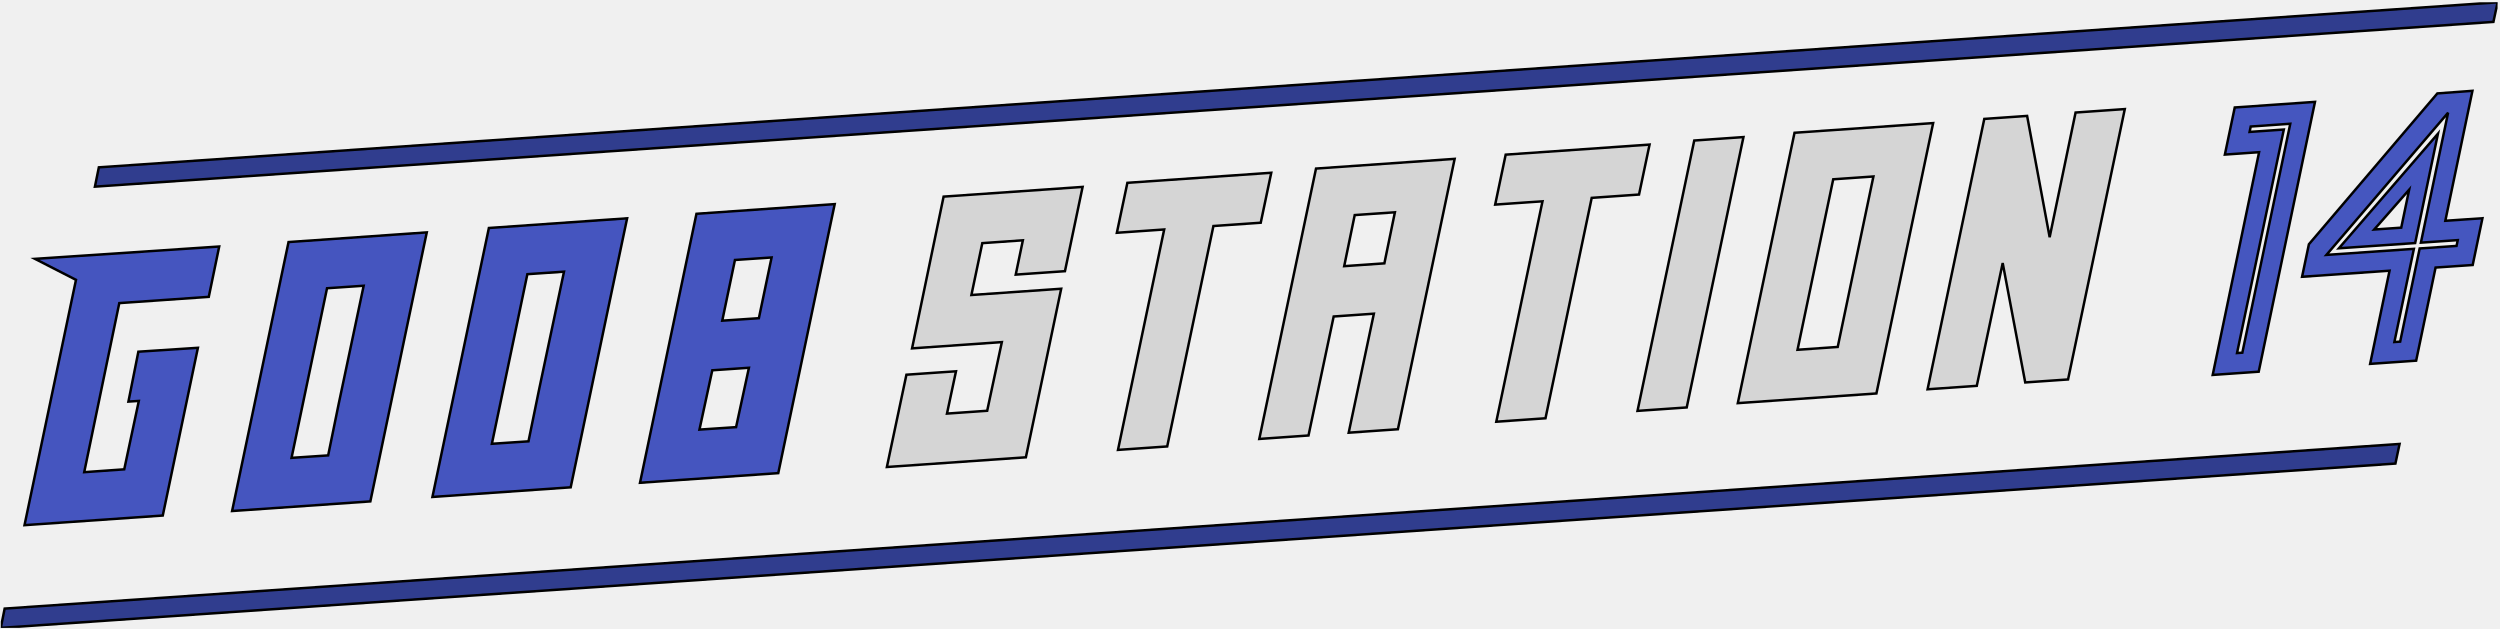
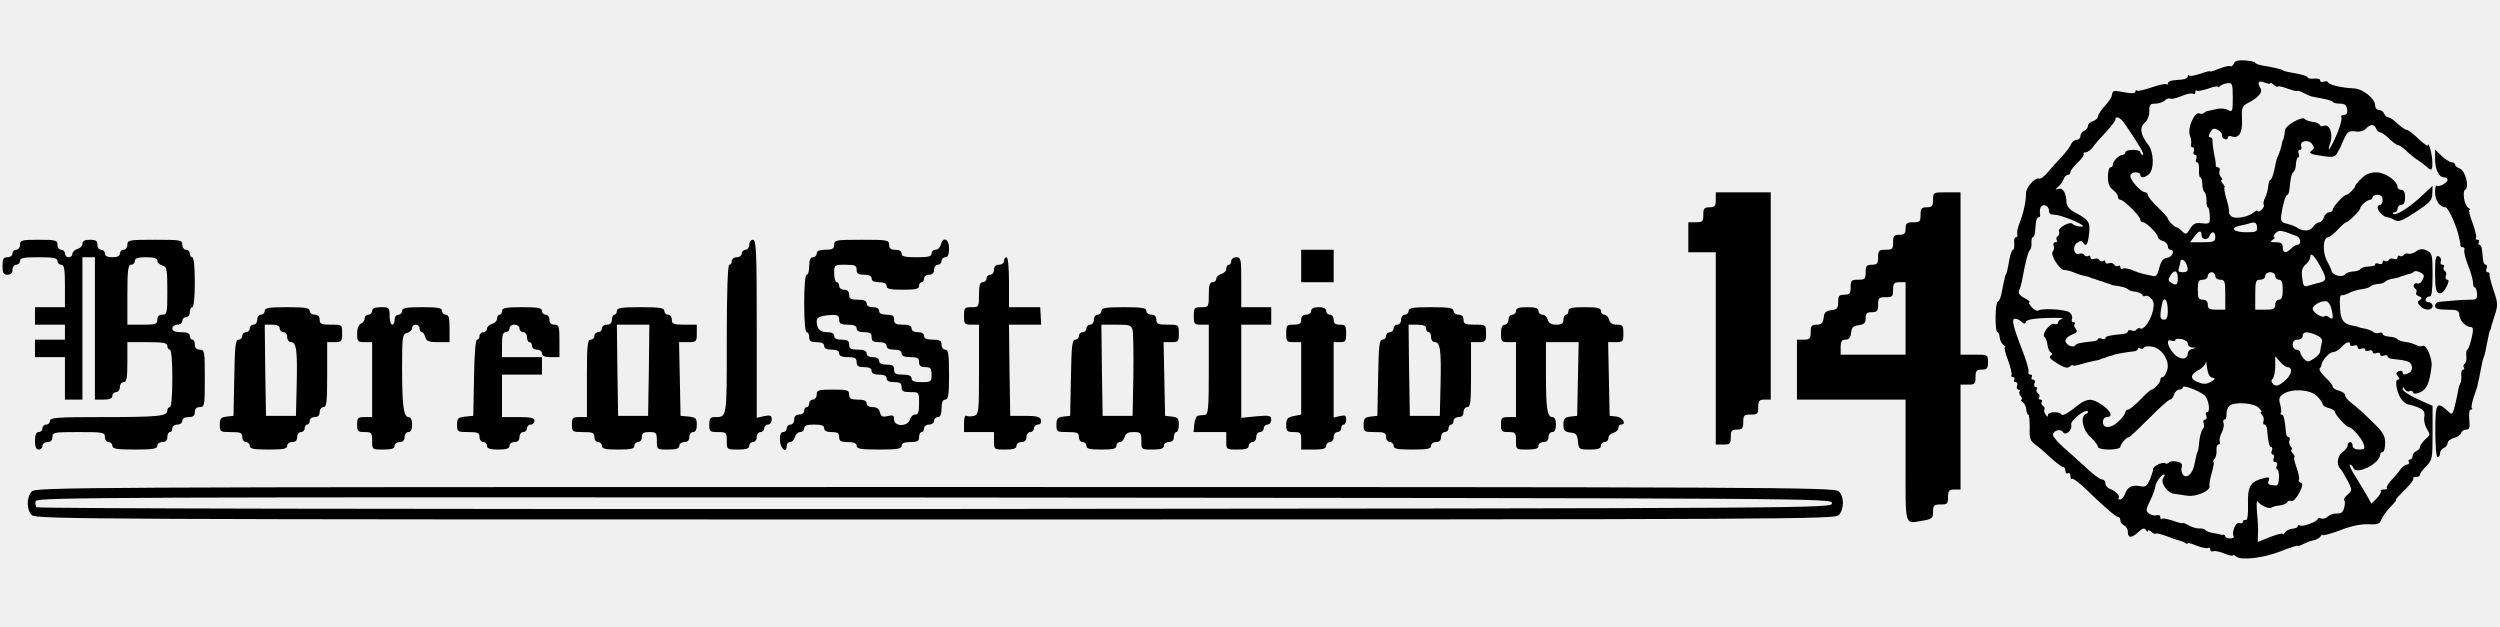
- <svg xmlns="http://www.w3.org/2000/svg" width="1002" height="252" viewBox="0 0 1002 252" fill="none" version="1.1" id="svg16">
-   <g clip-path="url(#clip0_235_486)" id="g16">
-     <path d="M39.62 67.065L38.043 74.808L999.361 8.779L1001.03 0.92L39.62 67.065Z" fill="#4556BF" id="path1" style="stroke:#000000;stroke-opacity:1;fill:#303d8e;fill-opacity:1" />
-     <path d="M0.314 251.65L960.082 185.794L961.748 177.937L1.867 243.921L0.314 251.65Z" fill="#4556BF" id="path2" style="stroke:#000000;stroke-opacity:1;fill:#303d8e;fill-opacity:1" />
-     <path d="M30.456 112.169L9.823 210.487L65.24 206.625L79.321 139.399L55.454 140.962L51.473 160.957L55.641 160.686L49.795 188.109L33.751 189.247L47.809 121.487L65.742 120.233L83.675 118.979L87.858 98.802L14.006 103.748L30.456 112.169Z" fill="white" id="path3" style="fill:#4555bf;fill-opacity:1;stroke:#000000;stroke-opacity:1" />
-     <path fill-rule="evenodd" clip-rule="evenodd" d="M93.02 204.821L113.653 106.504L115.648 97.017L171.055 93.137L162.518 133.734L148.438 200.96L93.02 204.821ZM116.849 183.509L131.524 182.525L135.724 161.981L145.758 114.525L131.072 115.531L116.849 183.509Z" fill="white" id="path4" style="stroke:#000000;stroke-opacity:1;fill:#4555bf;fill-opacity:1" />
-     <path fill-rule="evenodd" clip-rule="evenodd" d="M173.315 199.182L193.948 100.864L195.943 91.377L251.351 87.497L242.813 128.094L228.733 195.32L173.315 199.182ZM197.145 177.87L211.819 176.885L216.019 156.341L226.053 108.886L211.367 109.891L197.145 177.87Z" fill="white" id="path5" style="stroke:#000000;stroke-opacity:1;fill:#4555bf;fill-opacity:1" />
-     <path fill-rule="evenodd" clip-rule="evenodd" d="M334.548 81.808L279.14 85.688L256.513 193.493L311.93 189.631L334.548 81.808ZM295.017 171.197L280.342 172.181L285.486 148.409L300.171 147.402L295.017 171.197ZM294.566 104.202L309.252 103.197L304.158 127.534L289.48 128.525L294.566 104.202Z" fill="white" id="path6" style="stroke:#000000;stroke-opacity:1;fill:#4555bf;fill-opacity:1" />
-     <path d="m 425.325,115.725 -35.985,2.514 4.366,-20.788 16.259,-1.138 -2.859,13.754 19.725,-1.376 7.075,-33.778 -55.711,3.891 -12.644,60.827 35.986,-2.515 -5.875,27.521 -16.112,1.129 3.616,-16.966 -19.875,1.386 -7.831,36.993 55.711,-3.89 z" fill="#d5d5d5" id="path7" style="stroke:#000000;stroke-opacity:1" />
-     <path d="m 447.636,93.299 18.971,-1.324 -18.519,88.344 19.725,-1.384 18.521,-88.343 18.97,-1.324 4.216,-20.027 -57.667,4.034 z" fill="#d5d5d5" id="path8" style="stroke:#000000;stroke-opacity:1" />
-     <path d="m 538.753,106.678 4.215,-20.474 16.111,-1.128 -4.218,20.476 z m 21.528,65.363 22.74,-108.368 -55.562,3.889 -22.736,108.368 19.725,-1.384 10.087,-47.694 16.111,-1.128 -10.088,47.696 z" fill="#d5d5d5" id="path9" style="stroke:#000000;stroke-opacity:1" />
-     <path d="m 619.434,167.647 18.521,-88.344 18.971,-1.332 4.218,-20.022 -57.667,4.034 -4.216,20.021 18.97,-1.324 -18.519,88.344 z" fill="#d5d5d5" id="path10" style="stroke:#000000;stroke-opacity:1" />
-     <path d="m 656.315,164.682 19.724,-1.376 22.736,-108.367 -19.724,1.383 z" fill="#d5d5d5" id="path11" style="stroke:#000000;stroke-opacity:1" />
-     <path d="m 734.755,71.861 16.111,-1.128 -14.307,68.323 -16.109,1.129 z m -38.245,89.72 55.558,-3.881 22.736,-108.367 -55.56,3.88 z" fill="#d5d5d5" id="path12" style="stroke:#000000;stroke-opacity:1" />
-     <path d="m 792.293,154.647 10.386,-49.224 9.034,47.863 17.165,-1.201 22.739,-108.367 -19.724,1.384 -10.392,49.972 -9.033,-48.616 -17.165,1.2 -22.731,108.368 z" fill="#d5d5d5" id="path13" style="stroke:#000000;stroke-opacity:1" />
-     <path d="M901.631 52.876L902.089 50.71L917.942 49.6L898.735 141.359L896.601 141.508L915.353 51.917L901.631 52.876ZM905.29 148.979L927.851 40.828L895.688 43.077L891.726 61.956L905.446 60.996L886.849 150.273L905.29 148.979Z" fill="#4556BF" id="path14" style="stroke:#000000;stroke-opacity:1" />
-     <path d="M981.197 45.167L970.294 97.253L985.064 96.24L984.581 98.565L969.807 99.579L961.991 136.923L959.666 137.083L967.488 99.739L932.427 102.166L981.197 45.167ZM922.67 110.929L957.731 108.501L949.948 145.845L968.392 144.555L976.177 107.233L991.056 106.212L994.962 87.467L980.086 88.488L990.95 36.404L976.892 37.439L925.403 97.901L922.67 110.929Z" fill="#4556BF" id="path15" style="stroke:#000000;stroke-opacity:1" />
-     <path d="M977.128 53.585L937.431 99.514L967.993 97.416L977.128 53.585ZM965.589 76.025L962.417 91.246L951.58 91.99L965.589 76.025Z" fill="#4556BF" id="path16" style="stroke:#000000;stroke-opacity:1" />
+ <svg xmlns="http://www.w3.org/2000/svg" version="1.0" width="1001pt" height="251pt" viewBox="0 0 1001 251" preserveAspectRatio="xMidYMid meet">
+   <g transform="translate(0,251) scale(0.1,-0.1)" fill="#000000" stroke="none">
+     <path d="M8944 2255 c-3 -8 -10 -13 -14 -10 -4 3 -24 -2 -44 -10 -20 -8 -36 -13 -36 -11 0 3 -18 -1 -39 -9 -22 -7 -42 -11 -45 -8 -3 4 -6 2 -6 -3 0 -5 -9 -11 -20 -12 -11 -1 -29 -3 -40 -4 -11 -1 -20 -7 -20 -12 0 -5 -3 -7 -6 -3 -3 3 -30 -3 -59 -13 -29 -10 -56 -16 -59 -13 -3 4 -6 2 -6 -4 0 -7 -15 -8 -42 -3 -47 9 -49 9 -52 -12 -1 -8 -14 -27 -29 -43 -15 -17 -27 -35 -27 -42 0 -6 -9 -15 -20 -18 -11 -3 -20 -12 -20 -20 0 -7 -7 -15 -15 -19 -8 -3 -15 -12 -15 -21 0 -8 -7 -15 -15 -15 -9 0 -19 -8 -22 -17 -4 -10 -21 -32 -37 -50 -17 -17 -42 -45 -56 -62 -14 -17 -30 -29 -36 -26 -17 5 -53 -37 -52 -60 1 -29 -11 -82 -26 -119 -7 -17 -11 -37 -9 -43 3 -7 0 -13 -5 -13 -6 0 -9 -11 -7 -25 1 -14 -1 -25 -5 -25 -4 0 -11 -19 -15 -42 -8 -45 -11 -56 -15 -60 -2 -4 -6 -22 -15 -68 -3 -19 -10 -36 -16 -38 -11 -4 -12 -122 -1 -122 4 0 8 -10 9 -22 1 -11 8 -25 15 -29 7 -5 10 -9 6 -9 -5 0 1 -23 12 -52 10 -28 17 -55 14 -60 -3 -4 0 -8 6 -8 6 0 8 -4 5 -10 -3 -5 -1 -10 5 -10 7 0 10 -7 6 -15 -3 -8 0 -15 6 -15 6 0 8 -3 5 -7 -4 -3 -2 -12 4 -20 6 -7 8 -13 3 -13 -5 0 -3 -4 4 -9 7 -4 14 -18 15 -29 1 -12 4 -22 8 -22 4 0 6 -23 6 -51 -2 -43 2 -54 21 -68 13 -9 41 -33 63 -54 22 -20 45 -37 50 -37 5 0 9 -7 9 -16 0 -8 5 -12 10 -9 6 3 10 -2 10 -11 0 -10 3 -15 6 -11 3 3 26 -13 50 -36 82 -79 126 -117 135 -117 5 0 9 -6 9 -14 0 -8 7 -16 15 -20 8 -3 15 -15 15 -26 0 -25 15 -26 42 0 17 15 24 17 30 8 4 -7 8 -9 8 -4 0 5 7 3 15 -4 8 -7 15 -10 15 -7 0 4 19 -1 43 -9 23 -9 47 -17 52 -18 6 -1 16 -5 23 -9 6 -5 12 -6 12 -2 0 3 16 -2 36 -10 20 -8 40 -12 45 -9 5 3 9 0 9 -6 0 -7 6 -10 13 -7 6 2 27 -2 45 -10 17 -7 32 -10 32 -7 0 4 6 2 13 -4 20 -17 108 -7 180 21 37 15 67 24 67 22 0 -3 10 0 23 7 12 6 31 13 42 15 10 2 23 9 27 16 4 6 8 9 8 5 0 -4 30 4 68 18 42 17 84 26 114 25 38 -2 47 2 52 17 4 11 20 34 36 51 17 17 28 31 24 31 -3 0 13 17 35 39 22 21 37 41 34 45 -4 3 1 6 10 6 10 0 17 4 17 10 0 5 11 20 25 34 24 24 25 31 25 133 l0 108 -60 27 c-33 15 -60 33 -60 40 0 10 3 9 9 -1 5 -7 13 -11 19 -7 6 3 12 1 14 -5 2 -7 11 -7 30 1 25 12 36 37 44 103 4 32 -22 91 -36 82 -5 -3 -18 -2 -27 4 -10 5 -29 11 -43 12 -14 2 -28 7 -31 11 -3 5 -17 9 -32 10 -15 1 -27 6 -27 11 0 5 -6 7 -14 4 -7 -3 -18 -1 -22 3 -5 5 -21 11 -34 14 -14 2 -25 5 -25 6 0 1 -11 4 -25 6 -35 6 -48 23 -50 64 -3 49 -1 60 8 58 4 -1 16 3 28 9 11 6 33 13 50 15 16 2 32 7 35 11 3 4 17 9 30 10 13 0 26 5 29 9 3 4 17 10 30 12 14 2 26 5 28 7 1 1 7 3 12 4 6 1 12 4 15 5 3 1 9 3 14 4 5 0 13 4 16 8 4 4 16 3 26 -3 16 -8 17 -14 9 -30 -6 -11 -15 -17 -20 -14 -5 3 -11 1 -14 -4 -4 -5 -2 -12 4 -16 6 -4 8 -11 5 -16 -4 -5 1 -12 10 -15 13 -5 14 -9 4 -15 -10 -6 -10 -11 0 -23 17 -20 51 -21 51 -1 0 8 -7 15 -16 15 -9 0 -14 6 -11 13 2 6 10 11 16 10 7 -2 11 25 11 85 0 83 -2 89 -23 99 -17 8 -28 7 -42 -3 -11 -8 -25 -12 -32 -10 -7 3 -15 1 -18 -5 -4 -5 -11 -7 -16 -4 -5 4 -9 1 -9 -5 0 -7 -7 -10 -15 -7 -8 4 -17 2 -20 -4 -4 -5 -11 -7 -16 -4 -5 4 -9 1 -9 -5 0 -7 -7 -10 -15 -6 -8 3 -15 2 -15 -3 0 -5 -12 -8 -26 -8 -15 0 -29 -5 -33 -10 -3 -5 -17 -10 -30 -10 -13 -1 -27 -6 -30 -10 -12 -17 -55 -5 -56 15 -1 4 -9 22 -19 40 -18 35 -14 92 6 92 5 0 23 14 38 30 15 17 31 30 34 30 9 0 56 47 56 55 0 10 28 35 39 35 6 0 11 5 11 10 0 6 9 10 20 10 13 0 20 -7 20 -20 0 -11 -4 -20 -10 -20 -5 0 -10 -5 -10 -11 0 -14 25 -39 39 -39 6 0 19 -5 29 -11 15 -9 30 -4 84 32 58 38 67 48 67 75 l1 30 -47 -44 c-50 -46 -101 -77 -111 -68 -3 3 0 6 6 6 7 0 12 7 12 15 0 8 7 15 15 15 10 0 15 10 15 30 0 20 -5 30 -15 30 -8 0 -15 5 -15 10 0 25 -50 60 -85 60 -25 0 -44 -8 -60 -25 -14 -13 -25 -27 -25 -30 0 -8 -27 -35 -35 -35 -10 0 -55 -48 -55 -60 0 -5 -6 -10 -14 -10 -8 0 -18 -9 -21 -20 -3 -11 -12 -20 -18 -20 -7 0 -19 -8 -26 -19 -13 -18 -42 -18 -66 -1 -5 4 -22 10 -37 14 -23 5 -27 11 -24 34 6 42 17 82 25 82 3 0 7 10 8 23 5 48 8 62 16 68 5 4 10 18 10 33 1 14 5 26 9 26 4 0 5 7 2 15 -4 8 -1 15 5 15 6 0 8 6 5 14 -8 21 28 30 43 10 10 -14 10 -19 1 -25 -18 -12 -8 -17 44 -24 42 -6 48 -4 59 17 7 13 14 25 14 28 1 3 7 17 14 31 11 22 19 26 41 23 17 -3 34 1 43 11 20 19 33 19 41 0 3 -8 10 -15 16 -15 6 0 22 -11 36 -25 14 -14 29 -25 34 -25 5 0 20 -10 33 -22 13 -13 34 -30 46 -38 13 -8 29 -21 37 -27 20 -20 24 -16 23 20 0 28 -16 84 -18 65 -1 -5 -18 8 -38 27 -20 19 -41 35 -46 35 -7 0 -20 9 -52 38 -7 6 -18 12 -23 12 -6 0 -12 7 -16 15 -3 8 -12 15 -21 15 -8 0 -15 8 -15 18 0 27 -50 67 -85 68 -46 2 -100 14 -103 24 -2 5 -10 6 -18 3 -8 -3 -14 -1 -14 5 0 6 -11 9 -25 7 -14 -1 -25 1 -25 5 0 4 -19 11 -42 15 -45 8 -56 11 -60 15 -5 3 -42 12 -75 17 -18 3 -33 8 -33 12 0 3 -18 7 -40 9 -29 2 -42 -2 -46 -13z m146 -79 c0 4 7 1 15 -6 8 -7 15 -10 15 -7 0 4 18 0 40 -8 22 -8 40 -12 40 -9 0 2 10 -1 23 -8 12 -6 27 -13 32 -14 6 -1 26 -5 45 -9 19 -3 37 -9 40 -13 3 -4 16 -7 30 -7 18 0 26 -6 28 -23 2 -15 -2 -22 -13 -22 -9 0 -13 -4 -10 -10 3 -5 -4 -33 -16 -62 -25 -60 -45 -89 -29 -41 13 36 -2 78 -25 69 -8 -3 -15 -1 -17 4 -2 5 -14 11 -28 12 -14 2 -28 7 -31 11 -10 14 -79 -25 -80 -45 -2 -19 -5 -36 -9 -40 -1 -2 -3 -11 -5 -21 -2 -10 -7 -26 -11 -35 -10 -22 -9 -21 -18 -64 -5 -21 -11 -38 -15 -38 -4 0 -8 -11 -9 -26 -1 -14 -7 -34 -12 -45 -6 -11 -9 -23 -6 -28 3 -5 -1 -14 -9 -21 -8 -7 -15 -9 -15 -5 0 4 -7 2 -15 -5 -24 -20 -79 -29 -92 -15 -7 7 -10 15 -8 17 2 2 -2 25 -10 51 -8 26 -11 47 -8 47 3 0 0 7 -7 15 -7 8 -9 15 -4 15 4 0 3 5 -3 11 -6 6 -9 18 -6 25 3 8 0 14 -6 14 -6 0 -10 3 -9 8 1 4 -2 25 -7 47 -4 22 -7 46 -6 53 1 6 -3 12 -9 12 -8 0 -8 6 0 20 9 16 15 18 30 10 11 -6 19 -16 17 -22 -1 -6 4 -13 11 -15 6 -3 12 0 12 6 0 6 7 8 15 5 29 -11 45 15 42 69 -2 48 0 52 28 67 36 18 55 41 47 55 -15 24 -10 34 14 25 13 -5 24 -7 24 -4z m-150 -57 c0 -56 -1 -59 -20 -49 -11 6 -32 7 -47 3 -16 -4 -31 -7 -35 -8 -3 0 -9 -3 -13 -7 -4 -4 -12 -5 -19 -2 -19 7 -48 -58 -38 -87 5 -13 7 -30 5 -36 -3 -7 0 -13 6 -13 6 0 8 -7 5 -15 -4 -8 -1 -15 5 -15 6 0 8 -7 5 -15 -4 -8 -2 -15 3 -15 6 0 9 -13 8 -30 -1 -16 1 -30 5 -30 4 0 8 -12 8 -26 0 -15 4 -29 9 -33 4 -3 8 -18 8 -33 -1 -16 2 -28 5 -28 4 0 7 -15 8 -34 1 -32 0 -33 -31 -30 -26 3 -35 -1 -48 -22 -14 -24 -17 -24 -32 -10 -8 9 -18 16 -22 16 -8 0 -35 27 -35 35 0 4 -18 24 -40 45 -22 21 -40 43 -40 49 0 6 -5 11 -10 11 -17 0 -60 47 -60 65 0 8 9 15 20 15 11 0 20 -4 20 -10 0 -15 19 -12 36 4 20 21 18 89 -5 117 -31 40 -35 68 -14 87 12 10 19 29 19 47 -1 25 3 30 24 30 14 0 31 6 38 13 8 7 17 10 22 7 4 -3 24 2 44 10 20 9 41 13 46 10 6 -4 10 -1 10 6 0 7 3 10 6 6 3 -3 23 1 45 8 21 8 39 11 39 8 0 -4 4 -3 10 3 5 5 19 10 30 11 18 2 20 -4 20 -58z m-435 -101 c57 -83 84 -128 75 -128 -5 0 -10 5 -10 10 0 6 -13 10 -30 10 -16 0 -30 -4 -30 -10 0 -5 -5 -10 -11 -10 -14 0 -39 -25 -39 -39 0 -6 -4 -11 -10 -11 -5 0 -10 -17 -10 -38 0 -26 6 -42 20 -52 11 -8 20 -20 20 -27 0 -7 5 -13 10 -13 14 0 80 -66 80 -80 0 -5 5 -10 10 -10 14 0 60 -46 60 -59 0 -5 9 -13 20 -16 11 -3 20 -13 20 -21 0 -8 5 -14 10 -14 20 0 9 -29 -12 -32 -17 -2 -25 -13 -32 -40 -8 -32 -13 -37 -31 -32 -12 3 -28 6 -36 8 -8 2 -27 8 -42 15 -16 6 -33 9 -38 5 -5 -3 -9 0 -9 6 0 6 -4 9 -9 5 -5 -3 -13 0 -16 6 -4 5 -13 8 -21 5 -8 -3 -14 -1 -14 5 0 6 -4 8 -9 4 -5 -3 -12 -1 -16 4 -3 6 -12 8 -20 4 -8 -3 -15 0 -15 7 0 6 -4 9 -9 5 -5 -3 -12 -1 -16 4 -3 6 -12 8 -19 5 -22 -8 -30 29 -10 43 14 10 19 10 25 1 12 -19 20 -5 24 40 4 44 -2 52 -58 82 -22 12 -32 25 -33 41 -1 37 -14 58 -32 53 -15 -5 -15 -4 -1 8 8 7 18 21 22 31 3 9 11 17 17 17 5 0 10 5 10 11 0 6 13 23 30 39 16 15 26 30 23 34 -3 3 0 6 8 6 8 0 21 10 29 21 8 12 32 39 53 61 20 22 37 44 37 49 0 17 19 9 35 -13z m-301 -351 c-1 -12 6 -17 24 -17 22 0 112 -36 112 -45 0 -6 -35 0 -41 8 -9 13 -60 -15 -55 -29 3 -8 1 -16 -5 -19 -5 -4 -7 -11 -4 -16 4 -5 1 -9 -5 -9 -7 0 -10 -6 -7 -14 3 -7 1 -18 -4 -23 -11 -11 26 -73 46 -74 18 -2 25 -4 47 -13 9 -4 25 -9 35 -11 10 -2 19 -4 21 -5 1 -2 7 -4 12 -5 6 -1 12 -4 15 -5 3 -1 10 -4 15 -5 6 -1 12 -4 15 -5 3 -1 10 -4 15 -5 6 -1 11 -3 13 -5 1 -1 15 -4 32 -6 16 -3 32 -8 35 -12 3 -4 16 -9 30 -10 14 -2 27 -8 28 -13 2 -5 7 -7 12 -4 5 3 15 -1 23 -10 11 -11 13 -24 7 -50 -9 -39 -37 -78 -51 -70 -4 3 -10 1 -14 -4 -3 -6 -12 -8 -20 -4 -8 3 -15 1 -15 -4 0 -5 -8 -9 -17 -10 -56 -5 -73 -9 -73 -17 0 -4 -7 -6 -15 -2 -8 3 -15 2 -15 -2 0 -4 -10 -8 -23 -9 -48 -5 -62 -8 -68 -16 -9 -12 -39 3 -39 19 0 8 12 19 26 24 20 8 24 13 15 24 -6 7 -8 16 -4 19 3 4 1 7 -5 7 -6 0 -9 6 -6 13 3 8 -1 19 -9 26 -15 12 -108 18 -125 8 -5 -4 -17 2 -27 13 -10 11 -14 20 -9 20 5 1 -4 8 -19 16 -21 11 -27 20 -22 32 4 9 9 26 11 37 13 74 25 120 32 124 4 4 7 16 6 29 -1 12 2 22 5 22 4 0 8 9 9 20 1 11 3 29 4 40 1 11 6 20 10 20 4 0 7 3 7 8 -5 27 3 43 19 40 9 -2 16 -11 16 -21z m833 -67 c2 -17 -4 -20 -42 -20 -51 0 -69 17 -28 26 15 3 33 7 38 9 23 8 31 4 32 -15z m-222 -32 c0 -18 25 -21 31 -4 9 23 24 20 24 -4 0 -17 -7 -20 -50 -20 l-51 0 18 24 c18 24 28 25 28 4z m348 9 c9 -4 24 -9 32 -12 17 -5 21 -35 4 -35 -6 0 -17 -7 -25 -15 -21 -21 -34 -19 -34 5 0 15 -7 20 -27 20 -22 0 -25 2 -13 10 8 5 11 10 6 10 -5 0 -3 6 3 14 12 14 21 15 54 3z m129 -136 c27 -51 26 -57 -18 -66 -6 -2 -21 -6 -32 -9 -17 -6 -20 -1 -24 31 -4 28 0 42 14 54 10 9 18 21 18 28 0 24 16 9 42 -38z m-538 13 c10 -26 7 -34 -15 -34 -15 0 -19 4 -15 16 3 9 6 20 6 25 0 15 17 10 24 -7z m-34 -60 c0 -25 -7 -29 -28 -15 -11 7 -12 12 -1 29 16 25 29 19 29 -14z m150 11 c0 -8 9 -15 20 -15 18 0 20 -7 20 -60 l0 -60 -35 0 c-28 0 -35 4 -35 20 0 13 -7 20 -20 20 -17 0 -20 7 -20 40 0 33 3 40 20 40 11 0 20 7 20 15 0 8 7 15 15 15 8 0 15 -7 15 -15z m240 0 c0 -8 7 -15 15 -15 11 0 15 -11 15 -40 0 -29 -4 -40 -15 -40 -8 0 -15 -9 -15 -20 0 -17 -7 -20 -40 -20 l-40 0 0 60 c0 53 2 60 20 60 11 0 20 7 20 15 0 8 9 15 20 15 11 0 20 -7 20 -15z m-430 -142 c0 -23 -5 -33 -15 -33 -17 0 -18 12 -9 60 8 39 24 21 24 -27z m654 14 c10 -38 8 -51 -7 -38 -8 6 -16 8 -20 5 -9 -9 -47 15 -47 30 0 15 39 35 57 29 6 -2 14 -14 17 -26z m-1222 -55 c3 8 30 13 84 15 43 1 71 0 62 -3 -10 -3 -18 -10 -18 -16 0 -5 -6 -8 -14 -5 -16 7 -53 -42 -40 -52 5 -3 10 -17 12 -31 1 -13 7 -27 13 -31 8 -4 8 -9 -1 -14 -8 -5 2 -15 27 -30 27 -17 41 -21 50 -13 7 6 13 8 13 5 0 -3 15 -1 33 5 17 5 41 11 52 13 11 2 21 4 23 5 1 2 7 4 12 5 6 1 12 4 15 5 3 1 10 4 15 5 6 1 11 3 13 4 3 3 58 12 80 14 9 1 17 5 17 10 0 4 4 6 9 2 5 -3 12 -2 15 3 3 5 18 7 33 4 39 -6 73 -58 60 -95 -5 -15 -13 -27 -18 -27 -5 0 -9 -5 -9 -11 0 -11 -25 -39 -35 -39 -4 0 -24 -18 -45 -40 -21 -22 -43 -40 -49 -40 -6 0 -11 -5 -11 -10 0 -6 -11 -22 -25 -35 -30 -31 -65 -33 -65 -5 0 11 7 20 15 20 31 0 14 31 -33 58 -34 19 -52 15 -98 -23 -25 -20 -45 -31 -49 -25 -9 14 -55 12 -55 -2 0 -9 -3 -8 -9 2 -6 8 -8 17 -5 21 2 4 0 10 -6 14 -6 4 -8 11 -5 16 4 5 1 9 -5 9 -6 0 -9 4 -5 9 3 5 1 12 -5 16 -6 4 -8 11 -5 16 4 5 2 9 -4 9 -6 0 -8 7 -5 15 4 8 1 15 -6 15 -6 0 -8 5 -5 10 3 6 1 10 -5 10 -7 0 -10 5 -8 12 3 7 -12 55 -33 107 -25 66 -33 98 -26 103 7 4 19 0 28 -8 13 -12 18 -12 21 -2z m1163 -54 c20 -9 25 -17 21 -32 -3 -12 -6 -27 -6 -33 0 -7 -11 -20 -25 -29 -22 -14 -26 -14 -40 -1 -8 9 -15 20 -15 26 0 6 -7 11 -15 11 -8 0 -15 9 -15 20 0 13 7 20 20 20 11 0 20 7 20 15 0 18 20 19 55 3z m-515 -34 c0 -8 8 -15 18 -15 16 -1 16 -2 0 -6 -10 -2 -18 -10 -18 -18 0 -27 -34 -27 -57 0 -26 30 -31 60 -8 51 8 -3 15 -2 15 3 0 4 11 6 25 3 14 -2 25 -11 25 -18z m650 -4 c0 -5 7 -7 15 -4 8 4 15 1 15 -6 0 -7 7 -10 15 -6 8 3 15 1 15 -4 0 -5 7 -7 15 -4 8 4 15 1 15 -5 0 -6 7 -8 15 -5 8 4 15 1 15 -5 0 -6 7 -8 15 -5 8 4 15 2 15 -3 0 -5 8 -9 18 -10 61 -6 73 -10 78 -27 4 -10 0 -22 -7 -27 -18 -11 -29 -11 -29 1 0 5 -7 7 -15 4 -12 -5 -13 -10 -4 -20 8 -10 8 -14 0 -14 -15 0 -3 -60 17 -82 8 -10 20 -18 27 -18 6 0 23 -6 39 -12 21 -10 26 -18 23 -37 -3 -14 2 -35 10 -48 14 -22 14 -25 -6 -42 -11 -10 -21 -24 -21 -30 0 -6 -7 -14 -15 -17 -8 -4 -15 -12 -15 -20 0 -8 -5 -14 -11 -14 -5 0 -7 -4 -4 -10 3 -5 0 -10 -7 -10 -8 0 -20 -10 -28 -21 -8 -12 -25 -32 -37 -44 -12 -13 -19 -26 -16 -29 4 -3 -2 -6 -12 -6 -10 0 -16 -3 -12 -6 3 -3 -4 -16 -16 -29 l-22 -22 -15 28 c-8 15 -30 50 -47 78 -18 28 -29 51 -24 51 5 0 11 -6 14 -14 12 -29 107 18 107 54 0 5 5 10 10 10 6 0 10 16 10 36 0 30 -8 44 -53 87 -29 29 -65 61 -80 72 -15 11 -27 25 -27 32 0 7 -11 15 -25 19 -14 3 -25 11 -25 16 0 6 -13 22 -30 38 -16 15 -26 31 -22 35 4 3 7 10 7 13 1 18 32 52 46 52 9 0 24 9 34 20 19 21 35 26 35 10z m-252 -90 c24 0 19 -31 -10 -55 -24 -20 -33 -23 -45 -14 -9 9 -11 15 -3 23 5 5 10 28 10 50 l0 39 19 -21 c10 -12 23 -22 29 -22z m-300 -42 c14 -3 13 -6 -6 -17 -19 -10 -30 -10 -52 -1 -33 13 -31 31 6 50 13 7 25 20 26 29 1 9 3 -1 5 -21 3 -24 10 -38 21 -40z m-30 -72 c16 -16 23 -66 10 -66 -6 0 -8 -7 -4 -15 3 -8 1 -15 -5 -15 -6 0 -9 -6 -6 -14 3 -8 3 -17 -1 -21 -4 -4 -8 -11 -8 -16 -1 -5 -3 -10 -4 -11 -1 -2 -3 -16 -5 -33 -1 -16 -4 -31 -5 -32 -3 -4 -5 -10 -14 -55 -8 -38 -34 -58 -47 -36 -5 7 -6 20 -3 29 3 12 -3 18 -21 21 -14 3 -28 1 -31 -4 -3 -4 -9 -6 -14 -3 -11 7 -50 -12 -49 -23 1 -4 -5 -22 -12 -40 -12 -28 -18 -33 -38 -29 -34 7 -51 -2 -62 -29 -4 -13 -14 -24 -20 -24 -7 0 -10 3 -6 6 7 8 -12 28 -35 37 -10 3 -18 13 -18 22 0 8 -6 15 -13 15 -8 0 -37 21 -65 48 -28 26 -69 63 -91 82 -22 19 -40 41 -41 48 0 18 30 27 40 12 11 -17 39 8 33 30 -4 16 57 64 66 53 4 -3 0 -8 -6 -10 -25 -9 -15 -64 17 -93 17 -15 30 -33 30 -39 0 -6 19 -11 45 -11 25 0 45 5 45 11 0 11 25 39 35 39 3 0 39 34 80 75 40 41 78 75 84 75 5 0 13 9 16 20 3 11 13 20 21 20 8 0 14 4 14 9 0 12 69 -15 88 -33z m449 -2 c13 -13 23 -27 23 -32 0 -6 11 -13 25 -16 14 -4 25 -11 25 -17 0 -10 45 -59 55 -59 12 0 53 -47 59 -68 6 -19 3 -22 -18 -22 -16 0 -26 6 -26 15 0 8 -4 15 -10 15 -5 0 -10 -6 -10 -13 0 -7 -9 -19 -20 -27 -21 -15 -26 -50 -10 -66 6 -6 19 -28 30 -49 19 -38 19 -38 0 -55 -11 -9 -17 -20 -14 -23 4 -3 4 -17 0 -30 -4 -17 -12 -24 -28 -23 -13 1 -29 -5 -37 -12 -7 -7 -20 -11 -27 -8 -8 3 -14 2 -14 -2 0 -10 -61 -33 -71 -26 -5 3 -9 1 -9 -3 0 -5 -10 -9 -22 -10 -11 -1 -25 -8 -29 -15 -5 -7 -9 -10 -9 -6 0 4 -22 -1 -50 -12 l-50 -20 1 33 c1 17 -1 56 -4 86 -2 29 -2 49 2 44 9 -15 48 -33 55 -26 3 3 18 8 33 9 15 2 29 8 31 13 2 5 9 8 16 5 7 -3 21 11 32 32 14 28 16 38 6 41 -6 3 -10 8 -7 13 3 4 -2 26 -10 49 -8 23 -12 41 -8 41 3 0 0 7 -7 15 -7 8 -9 15 -4 15 4 0 3 5 -3 11 -6 6 -9 18 -6 25 3 8 1 14 -4 14 -5 0 -9 8 -10 18 -5 55 -9 72 -17 72 -5 0 -7 3 -4 6 4 3 2 18 -2 34 -7 24 -4 31 13 43 34 22 107 18 134 -9z m-233 -47 c10 -9 14 -17 10 -17 -5 0 -3 -5 3 -11 6 -6 9 -18 6 -25 -3 -8 -1 -14 4 -14 5 0 9 -8 10 -17 5 -56 9 -73 17 -73 4 0 6 -7 2 -15 -3 -8 -1 -15 4 -15 5 0 7 -7 4 -15 -4 -8 -1 -15 6 -15 7 0 10 -7 6 -15 -3 -8 -2 -15 2 -15 4 0 8 -15 7 -32 0 -20 -5 -33 -12 -32 -31 2 -35 5 -29 20 5 13 1 15 -21 9 -53 -13 -64 -33 -62 -105 1 -44 -2 -64 -10 -62 -6 1 -11 -2 -11 -8 0 -5 -6 -7 -14 -4 -14 5 -32 -39 -22 -54 2 -4 -4 -8 -15 -8 -10 0 -19 4 -19 8 0 4 -3 7 -7 7 -5 -1 -10 -1 -13 1 -3 1 -16 4 -30 6 -13 2 -27 8 -30 12 -3 4 -14 7 -25 6 -11 0 -30 5 -42 13 -13 7 -23 11 -23 9 0 -3 -18 1 -39 9 -22 7 -42 11 -45 8 -3 -4 -6 -1 -6 6 0 7 -6 11 -14 8 -8 -3 -21 0 -30 6 -15 11 -15 16 4 54 11 23 20 48 20 55 1 16 24 48 35 48 4 0 3 -6 -3 -13 -14 -17 15 -61 43 -64 11 -2 35 -5 54 -8 36 -5 94 21 88 40 -2 5 2 29 9 52 7 24 10 43 7 43 -3 0 -1 6 4 13 6 6 9 22 8 35 -1 12 2 22 8 22 5 0 7 6 5 12 -3 7 1 23 8 36 7 14 10 31 7 38 -3 8 -1 14 4 14 5 0 9 10 8 23 -1 12 5 27 13 33 22 16 96 11 116 -9z" />
+     <path d="M9750 1875 c0 -43 15 -75 35 -75 8 0 15 -4 15 -10 0 -12 -35 -31 -44 -23 -3 3 -6 -8 -6 -26 0 -34 19 -61 42 -61 11 0 48 -83 54 -122 1 -5 3 -11 4 -15 1 -5 2 -11 1 -15 0 -5 4 -8 10 -8 6 0 9 -6 6 -12 -2 -7 5 -35 16 -63 11 -27 19 -58 19 -67 0 -10 2 -18 6 -18 4 0 9 -11 10 -25 1 -22 -2 -25 -26 -25 -15 0 -47 -1 -72 -4 -25 -2 -51 -4 -57 -5 -7 -1 -13 -8 -13 -16 0 -11 12 -15 48 -15 42 0 48 -3 49 -22 2 -23 27 -48 48 -48 8 0 9 -12 1 -45 -6 -25 -13 -45 -17 -45 -3 0 -5 -11 -4 -25 2 -14 -1 -27 -6 -31 -5 -3 -7 -10 -4 -15 4 -5 2 -9 -3 -9 -5 0 -8 -10 -7 -22 1 -13 0 -27 -4 -33 -3 -5 -6 -14 -7 -20 -8 -44 -14 -68 -19 -86 -7 -20 -8 -20 -26 -3 -43 39 -48 29 -48 -82 0 -60 4 -104 9 -104 6 0 10 7 10 15 0 9 7 18 15 21 8 4 15 12 15 20 0 7 11 16 24 20 14 3 27 12 30 20 3 8 12 14 21 14 13 0 15 9 12 40 -2 23 0 40 6 40 6 0 8 3 4 6 -3 3 1 23 8 45 8 22 14 41 15 44 0 3 0 6 1 8 2 6 8 35 14 66 3 19 8 37 10 41 2 4 7 22 10 41 9 45 13 63 15 67 2 1 3 5 4 10 0 4 8 26 15 50 13 39 13 49 -5 100 -10 31 -18 60 -16 65 1 4 -2 7 -8 7 -5 0 -7 7 -4 15 4 8 2 15 -3 15 -5 0 -10 9 -11 20 -1 11 -3 29 -4 40 -1 11 -6 20 -11 20 -4 0 -5 5 -2 10 3 6 1 10 -5 10 -6 0 -9 4 -6 8 3 5 -4 32 -14 60 -11 29 -17 52 -12 52 4 0 2 4 -5 8 -16 10 -25 65 -12 73 17 10 0 77 -22 84 -10 4 -19 11 -19 16 0 5 -6 9 -13 9 -7 0 -25 11 -40 25 l-27 26 0 -36z" />
+     <path d="M6870 1710 c0 -25 -4 -30 -25 -30 -21 0 -25 -5 -25 -30 0 -27 -3 -30 -30 -30 l-30 0 0 -60 0 -60 55 0 55 0 0 -385 0 -385 30 0 c27 0 30 3 30 30 0 25 4 30 25 30 21 0 25 5 25 30 0 27 3 30 30 30 27 0 30 3 30 30 0 25 4 30 25 30 l25 0 0 415 0 415 -110 0 -110 0 0 -30z" />
+     <path d="M7740 1710 c0 -25 -4 -30 -25 -30 -21 0 -25 -5 -25 -30 0 -27 -3 -30 -30 -30 -25 0 -30 -4 -30 -25 0 -20 -5 -25 -25 -25 -21 0 -25 -5 -25 -30 0 -27 -3 -30 -30 -30 -27 0 -30 -3 -30 -30 0 -25 -4 -30 -25 -30 -21 0 -25 -5 -25 -30 0 -27 -3 -30 -30 -30 -27 0 -30 -3 -30 -30 0 -25 -4 -30 -25 -30 -21 0 -25 -5 -25 -29 0 -25 -4 -30 -27 -33 -22 -2 -29 -9 -31 -30 -3 -22 -9 -28 -28 -28 -20 0 -24 -5 -24 -30 0 -26 -4 -30 -28 -30 l-27 0 0 -120 0 -120 218 0 217 0 0 -245 c0 -273 -7 -252 73 -239 33 6 37 10 37 35 0 26 4 29 30 29 27 0 30 3 30 30 0 25 4 30 25 30 l25 0 0 210 0 210 30 0 c27 0 30 3 30 30 0 25 4 30 25 30 21 0 25 5 25 30 0 30 -1 30 -55 30 l-55 0 0 325 0 325 -55 0 c-54 0 -55 0 -55 -30z m-110 -475 l0 -145 -130 0 -130 0 0 30 c0 23 5 30 19 30 14 0 21 8 23 28 2 21 9 28 31 30 21 3 27 9 27 28 0 19 5 24 25 24 21 0 25 5 25 30 0 27 3 30 30 30 27 0 30 3 30 30 0 25 4 30 25 30 l25 0 0 -145z" />
+     <path d="M80 1530 c0 -11 -7 -20 -15 -20 -8 0 -15 -7 -15 -15 0 -8 -9 -15 -20 -15 -16 0 -20 -7 -20 -35 0 -28 4 -35 20 -35 13 0 20 7 20 20 0 11 7 20 15 20 8 0 15 7 15 15 0 12 15 15 75 15 60 0 75 -3 75 -15 0 -8 7 -15 15 -15 12 0 15 -16 15 -85 l0 -85 -60 0 -60 0 0 -35 0 -35 60 0 60 0 0 -30 0 -30 -60 0 -60 0 0 -35 0 -35 60 0 60 0 0 -85 0 -85 35 0 35 0 0 285 0 285 25 0 25 0 0 -285 0 -285 35 0 c24 0 35 5 35 15 0 8 7 15 15 15 8 0 15 9 15 20 0 11 7 20 15 20 12 0 15 16 15 80 l0 80 80 0 c64 0 80 -3 80 -15 0 -8 5 -15 10 -15 6 0 10 -45 10 -115 0 -70 -4 -115 -10 -115 -5 0 -10 -6 -10 -14 0 -22 -34 -26 -257 -26 -183 0 -213 -2 -213 -15 0 -8 -7 -15 -15 -15 -8 0 -15 -7 -15 -15 0 -8 -7 -15 -15 -15 -10 0 -15 -11 -15 -35 0 -24 5 -35 15 -35 8 0 15 7 15 15 0 8 9 15 20 15 13 0 20 7 20 20 0 19 7 20 105 20 98 0 105 -1 105 -20 0 -11 7 -20 15 -20 8 0 15 -7 15 -15 0 -12 17 -15 90 -15 73 0 90 3 90 15 0 8 9 15 20 15 13 0 20 7 20 20 0 11 5 20 10 20 6 0 10 7 10 15 0 8 9 15 20 15 11 0 20 7 20 15 0 9 9 15 25 15 18 0 25 5 25 20 0 13 7 20 20 20 19 0 20 7 20 115 0 108 -1 115 -20 115 -13 0 -20 7 -20 20 0 11 -4 20 -10 20 -5 0 -10 7 -10 15 0 10 -11 15 -35 15 -24 0 -35 5 -35 15 0 8 9 15 20 15 11 0 20 7 20 15 0 8 7 15 15 15 8 0 15 9 15 20 0 11 5 20 10 20 6 0 10 40 10 100 0 60 -4 100 -10 100 -5 0 -10 7 -10 15 0 8 -7 15 -15 15 -8 0 -15 9 -15 20 0 19 -7 20 -110 20 -103 0 -110 -1 -110 -20 0 -11 -7 -20 -15 -20 -8 0 -15 -7 -15 -15 0 -10 -10 -15 -30 -15 -20 0 -30 5 -30 15 0 8 -7 15 -15 15 -8 0 -15 9 -15 20 0 16 -7 20 -30 20 -21 0 -30 -5 -30 -16 0 -9 -9 -18 -20 -21 -11 -3 -20 -12 -20 -19 0 -8 -7 -14 -15 -14 -8 0 -15 7 -15 15 0 8 -7 15 -15 15 -8 0 -15 9 -15 20 0 18 -7 20 -75 20 -68 0 -75 -2 -75 -20z m550 -64 c0 -7 9 -16 20 -19 18 -5 20 -14 20 -101 0 -89 -1 -96 -20 -96 -13 0 -20 -7 -20 -20 0 -18 -7 -20 -60 -20 l-60 0 0 120 c0 100 3 120 15 120 8 0 15 7 15 15 0 11 12 15 45 15 32 0 45 -4 45 -14z" />
+     <path d="M3000 1530 c0 -11 -7 -20 -15 -20 -8 0 -15 -7 -15 -15 0 -8 -9 -15 -20 -15 -11 0 -20 -7 -20 -15 0 -8 -4 -15 -10 -15 -6 0 -10 -106 -10 -299 0 -322 2 -311 -51 -311 -14 0 -19 -7 -19 -30 0 -28 3 -30 35 -30 33 0 35 -2 35 -35 0 -35 0 -35 45 -35 33 0 45 4 45 15 0 8 7 15 15 15 8 0 15 9 15 20 0 11 7 20 15 20 8 0 15 7 15 15 0 8 7 15 15 15 8 0 15 9 15 20 0 16 -5 19 -30 14 l-30 -7 0 357 c0 310 -2 356 -15 356 -8 0 -15 -9 -15 -20z" />
+     <path d="M3340 1530 c0 -16 -7 -20 -35 -20 -24 0 -35 -5 -35 -15 0 -8 -7 -15 -15 -15 -10 0 -15 -11 -15 -35 0 -19 -4 -35 -10 -35 -6 0 -10 -45 -10 -115 0 -70 4 -115 10 -115 6 0 10 -9 10 -20 0 -16 7 -20 30 -20 20 0 30 -5 30 -15 0 -10 10 -15 30 -15 20 0 30 -5 30 -15 0 -10 11 -15 35 -15 28 0 35 -4 35 -20 0 -16 7 -20 30 -20 20 0 30 -5 30 -15 0 -10 10 -15 30 -15 20 0 30 -5 30 -15 0 -10 10 -15 30 -15 23 0 30 -4 30 -20 0 -16 7 -20 35 -20 35 0 35 0 35 -45 0 -35 -4 -45 -16 -45 -9 0 -18 -9 -21 -20 -8 -29 -63 -29 -63 0 0 17 -4 19 -26 14 -20 -5 -26 -2 -31 15 -3 14 -13 21 -29 21 -15 0 -24 6 -24 15 0 10 -11 15 -35 15 -28 0 -35 4 -35 20 0 18 -7 20 -65 20 -58 0 -65 -2 -65 -20 0 -11 -7 -20 -15 -20 -8 0 -15 -7 -15 -15 0 -8 -4 -15 -10 -15 -5 0 -10 -7 -10 -15 0 -8 -9 -15 -20 -15 -13 0 -20 -7 -20 -20 0 -11 -7 -20 -15 -20 -8 0 -15 -7 -15 -15 0 -8 -6 -15 -14 -15 -10 0 -14 -10 -13 -35 2 -33 27 -52 27 -20 0 8 6 15 14 15 7 0 16 9 19 20 3 11 12 20 21 20 9 0 16 7 16 15 0 11 11 15 40 15 29 0 40 -4 40 -15 0 -10 10 -15 30 -15 23 0 30 -4 30 -20 0 -16 7 -20 35 -20 24 0 35 -5 35 -15 0 -12 17 -15 90 -15 73 0 90 3 90 15 0 10 11 15 35 15 28 0 35 4 35 20 0 11 5 20 10 20 6 0 10 7 10 15 0 8 9 15 20 15 11 0 20 7 20 15 0 8 7 15 15 15 10 0 15 11 15 35 0 24 5 35 15 35 12 0 15 18 15 100 0 82 -3 100 -15 100 -8 0 -15 9 -15 20 0 16 -7 20 -35 20 -24 0 -35 5 -35 15 0 9 -9 15 -25 15 -16 0 -25 6 -25 15 0 10 -11 15 -35 15 -28 0 -35 4 -35 20 0 16 -7 20 -30 20 -20 0 -30 5 -30 15 0 9 -9 15 -25 15 -16 0 -25 6 -25 15 0 10 -11 15 -35 15 -28 0 -35 4 -35 20 0 13 -7 20 -20 20 -11 0 -20 7 -20 15 0 8 -4 15 -10 15 -5 0 -10 16 -10 35 0 35 0 35 45 35 38 0 45 -3 45 -20 0 -16 7 -20 30 -20 20 0 30 -5 30 -15 0 -10 10 -15 30 -15 20 0 30 -5 30 -15 0 -12 14 -15 65 -15 51 0 65 3 65 15 0 8 5 15 10 15 6 0 10 7 10 15 0 8 9 15 20 15 13 0 20 7 20 20 0 11 7 20 15 20 8 0 15 7 15 15 0 8 7 15 15 15 10 0 15 11 15 35 0 39 -24 50 -33 15 -3 -11 -12 -20 -21 -20 -9 0 -16 -7 -16 -15 0 -12 -13 -15 -60 -15 -47 0 -60 3 -60 15 0 9 -9 15 -25 15 -18 0 -25 5 -25 20 0 19 -7 20 -110 20 -103 0 -110 -1 -110 -20z m20 -300 c0 -16 7 -20 35 -20 24 0 35 -5 35 -15 0 -10 10 -15 30 -15 23 0 30 -4 30 -20 0 -16 7 -20 30 -20 20 0 30 -5 30 -15 0 -10 10 -15 30 -15 20 0 30 -5 30 -15 0 -10 11 -15 35 -15 28 0 35 -4 35 -20 0 -15 7 -20 25 -20 21 0 25 -5 25 -30 0 -28 -2 -30 -40 -30 -29 0 -40 4 -40 15 0 10 -11 15 -35 15 -28 0 -35 4 -35 20 0 16 -7 20 -30 20 -20 0 -30 5 -30 15 0 9 -9 15 -25 15 -16 0 -25 6 -25 15 0 10 -11 15 -35 15 -28 0 -35 4 -35 20 0 16 -7 20 -30 20 -20 0 -30 5 -30 15 0 10 -10 15 -29 15 -28 0 -41 14 -41 45 0 15 19 22 63 24 21 1 27 -4 27 -19z" />
+     <path d="M5210 1445 l0 -65 65 0 65 0 0 65 0 65 -65 0 -65 0 0 -65z" />
+     <path d="M9750 1416 c0 -56 4 -75 15 -80 10 -3 20 5 30 24 10 20 12 30 4 30 -6 0 -9 7 -6 15 4 8 2 17 -4 20 -5 4 -7 11 -4 16 4 5 1 9 -5 9 -7 0 -10 6 -7 14 3 8 -1 17 -9 20 -11 4 -14 -8 -14 -68z" />
+     <path d="M4020 1465 c0 -8 -9 -15 -20 -15 -13 0 -20 -7 -20 -20 0 -11 -7 -20 -15 -20 -8 0 -15 -7 -15 -15 0 -8 -7 -15 -15 -15 -11 0 -15 -12 -15 -50 0 -49 -1 -50 -30 -50 -28 0 -30 -3 -30 -35 0 -32 2 -35 30 -35 l30 0 0 -179 c0 -171 -1 -180 -20 -186 -11 -3 -24 -3 -30 0 -6 4 -10 -8 -10 -29 l0 -36 60 0 60 0 0 -35 c0 -35 0 -35 45 -35 33 0 45 4 45 15 0 8 9 15 20 15 13 0 20 7 20 20 0 11 7 20 15 20 8 0 15 7 15 15 0 8 7 15 16 15 9 0 14 7 12 17 -3 14 -14 18 -63 18 l-60 0 -3 183 -2 182 64 0 65 0 -2 35 -2 35 -62 0 -63 0 0 100 c0 60 -4 100 -10 100 -5 0 -10 -7 -10 -15z" />
+     <path d="M4930 1465 c0 -8 -4 -15 -10 -15 -5 0 -10 -7 -10 -16 0 -9 -9 -18 -20 -21 -11 -3 -20 -12 -20 -19 0 -8 -7 -14 -15 -14 -11 0 -15 -12 -15 -50 0 -49 -1 -50 -30 -50 -28 0 -30 -3 -30 -35 0 -32 2 -35 30 -35 l30 0 0 -180 c0 -153 -2 -180 -15 -181 -8 -1 -21 -2 -27 -3 -7 0 -14 -16 -16 -33 l-3 -33 65 0 66 0 0 -35 c0 -35 0 -35 45 -35 33 0 45 4 45 15 0 8 7 15 15 15 8 0 15 9 15 20 0 11 7 20 15 20 8 0 15 7 15 15 0 8 7 15 15 15 8 0 15 9 15 19 0 17 -6 19 -60 14 l-60 -6 0 187 0 186 60 0 60 0 0 35 0 35 -60 0 -60 0 0 100 c0 93 -1 100 -20 100 -11 0 -20 -7 -20 -15z" />
+     <path d="M1060 1265 c0 -8 -7 -15 -15 -15 -8 0 -15 -9 -15 -20 0 -11 -7 -20 -15 -20 -8 0 -15 -7 -15 -15 0 -8 -7 -15 -15 -15 -8 0 -15 -7 -15 -15 0 -8 -7 -15 -15 -15 -12 0 -15 -26 -17 -152 l-3 -153 -27 -3 c-24 -3 -28 -8 -28 -33 0 -28 2 -29 45 -29 38 0 45 -3 45 -20 0 -11 7 -20 15 -20 8 0 15 -7 15 -15 0 -12 15 -15 75 -15 60 0 75 3 75 15 0 8 9 15 20 15 13 0 20 7 20 20 0 11 7 20 15 20 8 0 15 7 15 15 0 8 5 15 10 15 6 0 10 7 10 15 0 8 9 15 20 15 13 0 20 7 20 20 0 11 7 20 15 20 13 0 15 21 15 130 l0 130 30 0 c28 0 30 3 30 35 0 35 0 35 -45 35 -38 0 -45 3 -45 20 0 13 -7 20 -20 20 -11 0 -20 7 -20 15 0 12 -17 15 -90 15 -73 0 -90 -3 -90 -15z m60 -70 c0 -8 7 -15 15 -15 8 0 15 -9 15 -20 0 -11 7 -20 15 -20 22 0 26 -32 23 -170 l-3 -125 -60 0 -60 0 -3 183 -2 182 30 0 c20 0 30 -5 30 -15z" />
+     <path d="M1490 1265 c0 -8 -7 -15 -15 -15 -8 0 -15 -7 -15 -15 0 -9 -7 -18 -15 -21 -9 -4 -15 -19 -15 -40 0 -31 3 -34 30 -34 l30 0 0 -150 0 -150 -30 0 c-27 0 -30 -3 -30 -30 0 -27 3 -30 30 -30 28 0 30 -3 30 -35 0 -35 0 -35 45 -35 33 0 45 4 45 15 0 8 9 15 20 15 13 0 20 7 20 20 0 11 7 20 15 20 10 0 15 10 15 30 0 19 -5 30 -14 30 -20 0 -26 46 -26 197 0 126 1 135 20 140 11 3 20 12 20 19 0 8 7 14 15 14 8 0 15 -7 15 -15 0 -8 4 -15 9 -15 5 0 11 -9 14 -20 4 -16 14 -20 51 -20 l46 0 0 55 c0 42 -3 55 -15 55 -8 0 -15 7 -15 15 0 12 -16 15 -80 15 -64 0 -80 -3 -80 -15 0 -8 -7 -15 -15 -15 -8 0 -15 -9 -15 -20 0 -11 -4 -20 -10 -20 -5 0 -10 16 -10 35 0 33 -2 35 -35 35 -24 0 -35 -5 -35 -15z" />
+     <path d="M2010 1265 c0 -8 -4 -15 -10 -15 -5 0 -10 -7 -10 -16 0 -9 -9 -18 -20 -21 -11 -3 -20 -12 -20 -19 0 -8 -7 -14 -15 -14 -8 0 -15 -7 -15 -15 0 -8 -4 -15 -10 -15 -6 0 -11 -62 -12 -152 l-3 -153 -32 -3 c-29 -3 -33 -7 -33 -33 0 -28 2 -29 45 -29 38 0 45 -3 45 -20 0 -11 7 -20 15 -20 8 0 15 -7 15 -15 0 -11 12 -15 45 -15 33 0 45 4 45 15 0 8 9 15 20 15 13 0 20 7 20 20 0 11 7 20 15 20 8 0 15 7 15 15 0 8 7 15 15 15 8 0 15 7 15 15 0 12 -14 15 -65 15 l-65 0 0 85 0 85 80 0 80 0 0 35 0 35 -80 0 -80 0 0 50 c0 38 4 50 15 50 8 0 15 7 15 15 0 8 9 15 20 15 11 0 20 -7 20 -15 0 -8 7 -15 15 -15 8 0 15 -9 15 -20 0 -11 5 -20 10 -20 6 0 10 -7 10 -15 0 -8 9 -15 20 -15 11 0 20 -7 20 -15 0 -10 11 -15 35 -15 l35 0 0 65 c0 58 -2 65 -20 65 -13 0 -20 7 -20 20 0 11 -7 20 -15 20 -8 0 -15 7 -15 15 0 12 -16 15 -80 15 -64 0 -80 -3 -80 -15z" />
+     <path d="M2470 1265 c0 -8 -4 -15 -10 -15 -5 0 -10 -9 -10 -20 0 -13 -7 -20 -20 -20 -11 0 -20 -7 -20 -15 0 -8 -7 -15 -15 -15 -8 0 -15 -7 -15 -15 0 -8 -7 -15 -15 -15 -13 0 -15 -24 -15 -155 l0 -155 -30 0 c-27 0 -30 -3 -30 -30 0 -29 2 -30 45 -30 38 0 45 -3 45 -20 0 -11 7 -20 15 -20 8 0 15 -7 15 -15 0 -12 14 -15 65 -15 51 0 65 3 65 15 0 8 7 15 15 15 8 0 15 9 15 20 0 16 7 20 30 20 28 0 30 -3 30 -35 0 -35 0 -35 45 -35 33 0 45 4 45 15 0 8 9 15 20 15 13 0 20 7 20 20 0 11 7 20 15 20 10 0 15 10 15 29 0 26 -4 30 -32 33 l-33 3 -3 148 -3 147 36 0 c33 0 35 2 35 35 l0 35 -50 0 c-43 0 -50 3 -50 20 0 11 -7 20 -15 20 -8 0 -15 7 -15 15 0 12 -17 15 -95 15 -78 0 -95 -3 -95 -15z m128 -237 l-3 -183 -60 0 -60 0 -3 183 -2 182 65 0 65 0 -2 -182z" />
+     <path d="M4410 1265 c0 -8 -7 -15 -15 -15 -8 0 -15 -9 -15 -20 0 -11 -7 -20 -15 -20 -8 0 -15 -7 -15 -15 0 -8 -7 -15 -15 -15 -8 0 -15 -7 -15 -15 0 -8 -7 -15 -15 -15 -12 0 -15 -26 -17 -152 l-3 -153 -27 -3 c-24 -3 -28 -8 -28 -33 0 -28 2 -29 45 -29 38 0 45 -3 45 -20 0 -11 7 -20 15 -20 8 0 15 -7 15 -15 0 -12 13 -15 60 -15 47 0 60 3 60 15 0 8 6 15 14 15 7 0 16 9 19 20 4 15 14 20 36 20 29 0 31 -3 31 -35 0 -35 0 -35 45 -35 33 0 45 4 45 15 0 8 9 15 20 15 13 0 20 7 20 20 0 11 5 20 10 20 6 0 10 13 10 29 0 25 -4 30 -27 33 l-28 3 -3 148 -3 147 31 0 c28 0 30 3 30 35 0 35 0 35 -45 35 -38 0 -45 3 -45 20 0 13 -7 20 -20 20 -11 0 -20 7 -20 15 0 12 -17 15 -90 15 -73 0 -90 -3 -90 -15z m125 -77 c3 -13 4 -95 3 -183 l-3 -160 -60 0 -60 0 -3 183 -2 182 60 0 c54 0 60 -2 65 -22z" />
+     <path d="M5250 1265 c0 -8 -9 -15 -20 -15 -13 0 -20 -7 -20 -20 0 -16 -7 -20 -30 -20 -28 0 -30 -3 -30 -35 0 -32 2 -35 30 -35 l30 0 0 -145 0 -145 -30 -6 c-25 -5 -30 -11 -30 -35 0 -26 4 -29 30 -29 28 0 30 -3 30 -35 l0 -35 50 0 c38 0 50 4 50 15 0 8 7 15 15 15 8 0 15 9 15 20 0 11 7 20 15 20 8 0 15 7 15 15 0 8 5 15 10 15 6 0 10 9 10 20 0 17 -5 19 -25 14 l-25 -6 0 151 0 151 25 0 c22 0 25 4 25 35 0 31 -3 35 -25 35 -18 0 -25 5 -25 20 0 11 -7 20 -15 20 -8 0 -15 7 -15 15 0 10 -10 15 -30 15 -20 0 -30 -5 -30 -15z" />
+     <path d="M5640 1265 c0 -8 -7 -15 -15 -15 -8 0 -15 -9 -15 -20 0 -11 -7 -20 -15 -20 -8 0 -15 -7 -15 -15 0 -8 -7 -15 -15 -15 -8 0 -15 -7 -15 -15 0 -8 -7 -15 -15 -15 -12 0 -15 -26 -17 -152 l-3 -153 -27 -3 c-24 -3 -28 -8 -28 -33 0 -28 2 -29 45 -29 38 0 45 -3 45 -20 0 -11 7 -20 15 -20 8 0 15 -7 15 -15 0 -12 15 -15 75 -15 60 0 75 3 75 15 0 8 9 15 20 15 13 0 20 7 20 20 0 11 7 20 15 20 8 0 15 7 15 15 0 8 5 15 10 15 6 0 10 7 10 15 0 8 9 15 20 15 13 0 20 7 20 20 0 11 7 20 15 20 13 0 15 21 15 130 l0 130 30 0 c28 0 30 3 30 35 0 35 0 35 -45 35 -38 0 -45 3 -45 20 0 13 -7 20 -20 20 -11 0 -20 7 -20 15 0 12 -17 15 -90 15 -73 0 -90 -3 -90 -15z m70 -70 c0 -8 5 -15 10 -15 6 0 10 -9 10 -20 0 -11 7 -20 15 -20 22 0 26 -32 23 -170 l-3 -125 -60 0 -60 0 -3 183 -2 182 35 0 c24 0 35 -5 35 -15z" />
+     <path d="M6070 1265 c0 -8 -7 -15 -15 -15 -8 0 -15 -9 -15 -20 0 -11 -7 -20 -15 -20 -10 0 -15 -11 -15 -35 0 -32 2 -35 30 -35 l30 0 0 -150 0 -150 -30 0 c-27 0 -30 -3 -30 -30 0 -27 3 -30 30 -30 28 0 30 -3 30 -35 0 -35 0 -35 45 -35 33 0 45 4 45 15 0 8 9 15 20 15 13 0 20 7 20 20 0 11 7 20 15 20 10 0 15 10 15 30 0 19 -5 30 -14 30 -21 0 -26 33 -26 173 l0 127 65 0 66 0 -3 -147 -3 -148 -27 -3 c-23 -3 -28 -8 -28 -32 0 -24 5 -29 28 -32 22 -2 28 -8 30 -35 3 -32 5 -33 48 -33 32 0 44 4 44 15 0 8 7 15 15 15 8 0 15 7 15 16 0 9 9 18 20 21 11 3 20 12 20 19 0 8 5 14 10 14 24 0 8 29 -17 32 l-28 3 -3 148 -3 147 31 0 c28 0 30 3 30 35 0 31 -3 35 -26 35 -17 0 -28 6 -31 20 -3 11 -12 20 -19 20 -8 0 -14 7 -14 15 0 12 -14 15 -65 15 -51 0 -65 -3 -65 -15 0 -8 -4 -15 -10 -15 -5 0 -10 -9 -10 -20 0 -15 -7 -20 -29 -20 -20 0 -30 6 -34 20 -3 11 -12 20 -21 20 -9 0 -16 7 -16 15 0 11 -12 15 -45 15 -33 0 -45 -4 -45 -15z" />
+     <path d="M127 542 c-22 -25 -21 -75 1 -95 17 -16 283 -17 3619 -17 3475 0 3600 1 3616 18 22 25 21 75 -1 95 -17 16 -283 17 -3619 17 -3475 0 -3600 -1 -3616 -18z m7208 -47 c0 -20 -8 -20 -3589 -23 -2215 -1 -3594 2 -3599 7 -5 5 -7 17 -4 25 6 15 343 16 3599 14 3585 -3 3593 -3 3593 -23z" />
  </g>
-   <defs id="defs16">
-     <clipPath id="clip0_235_486">
-       <rect width="1000.71" height="250.73" fill="white" transform="translate(0.314453 0.920166)" id="rect16" />
-     </clipPath>
-   </defs>
</svg>
